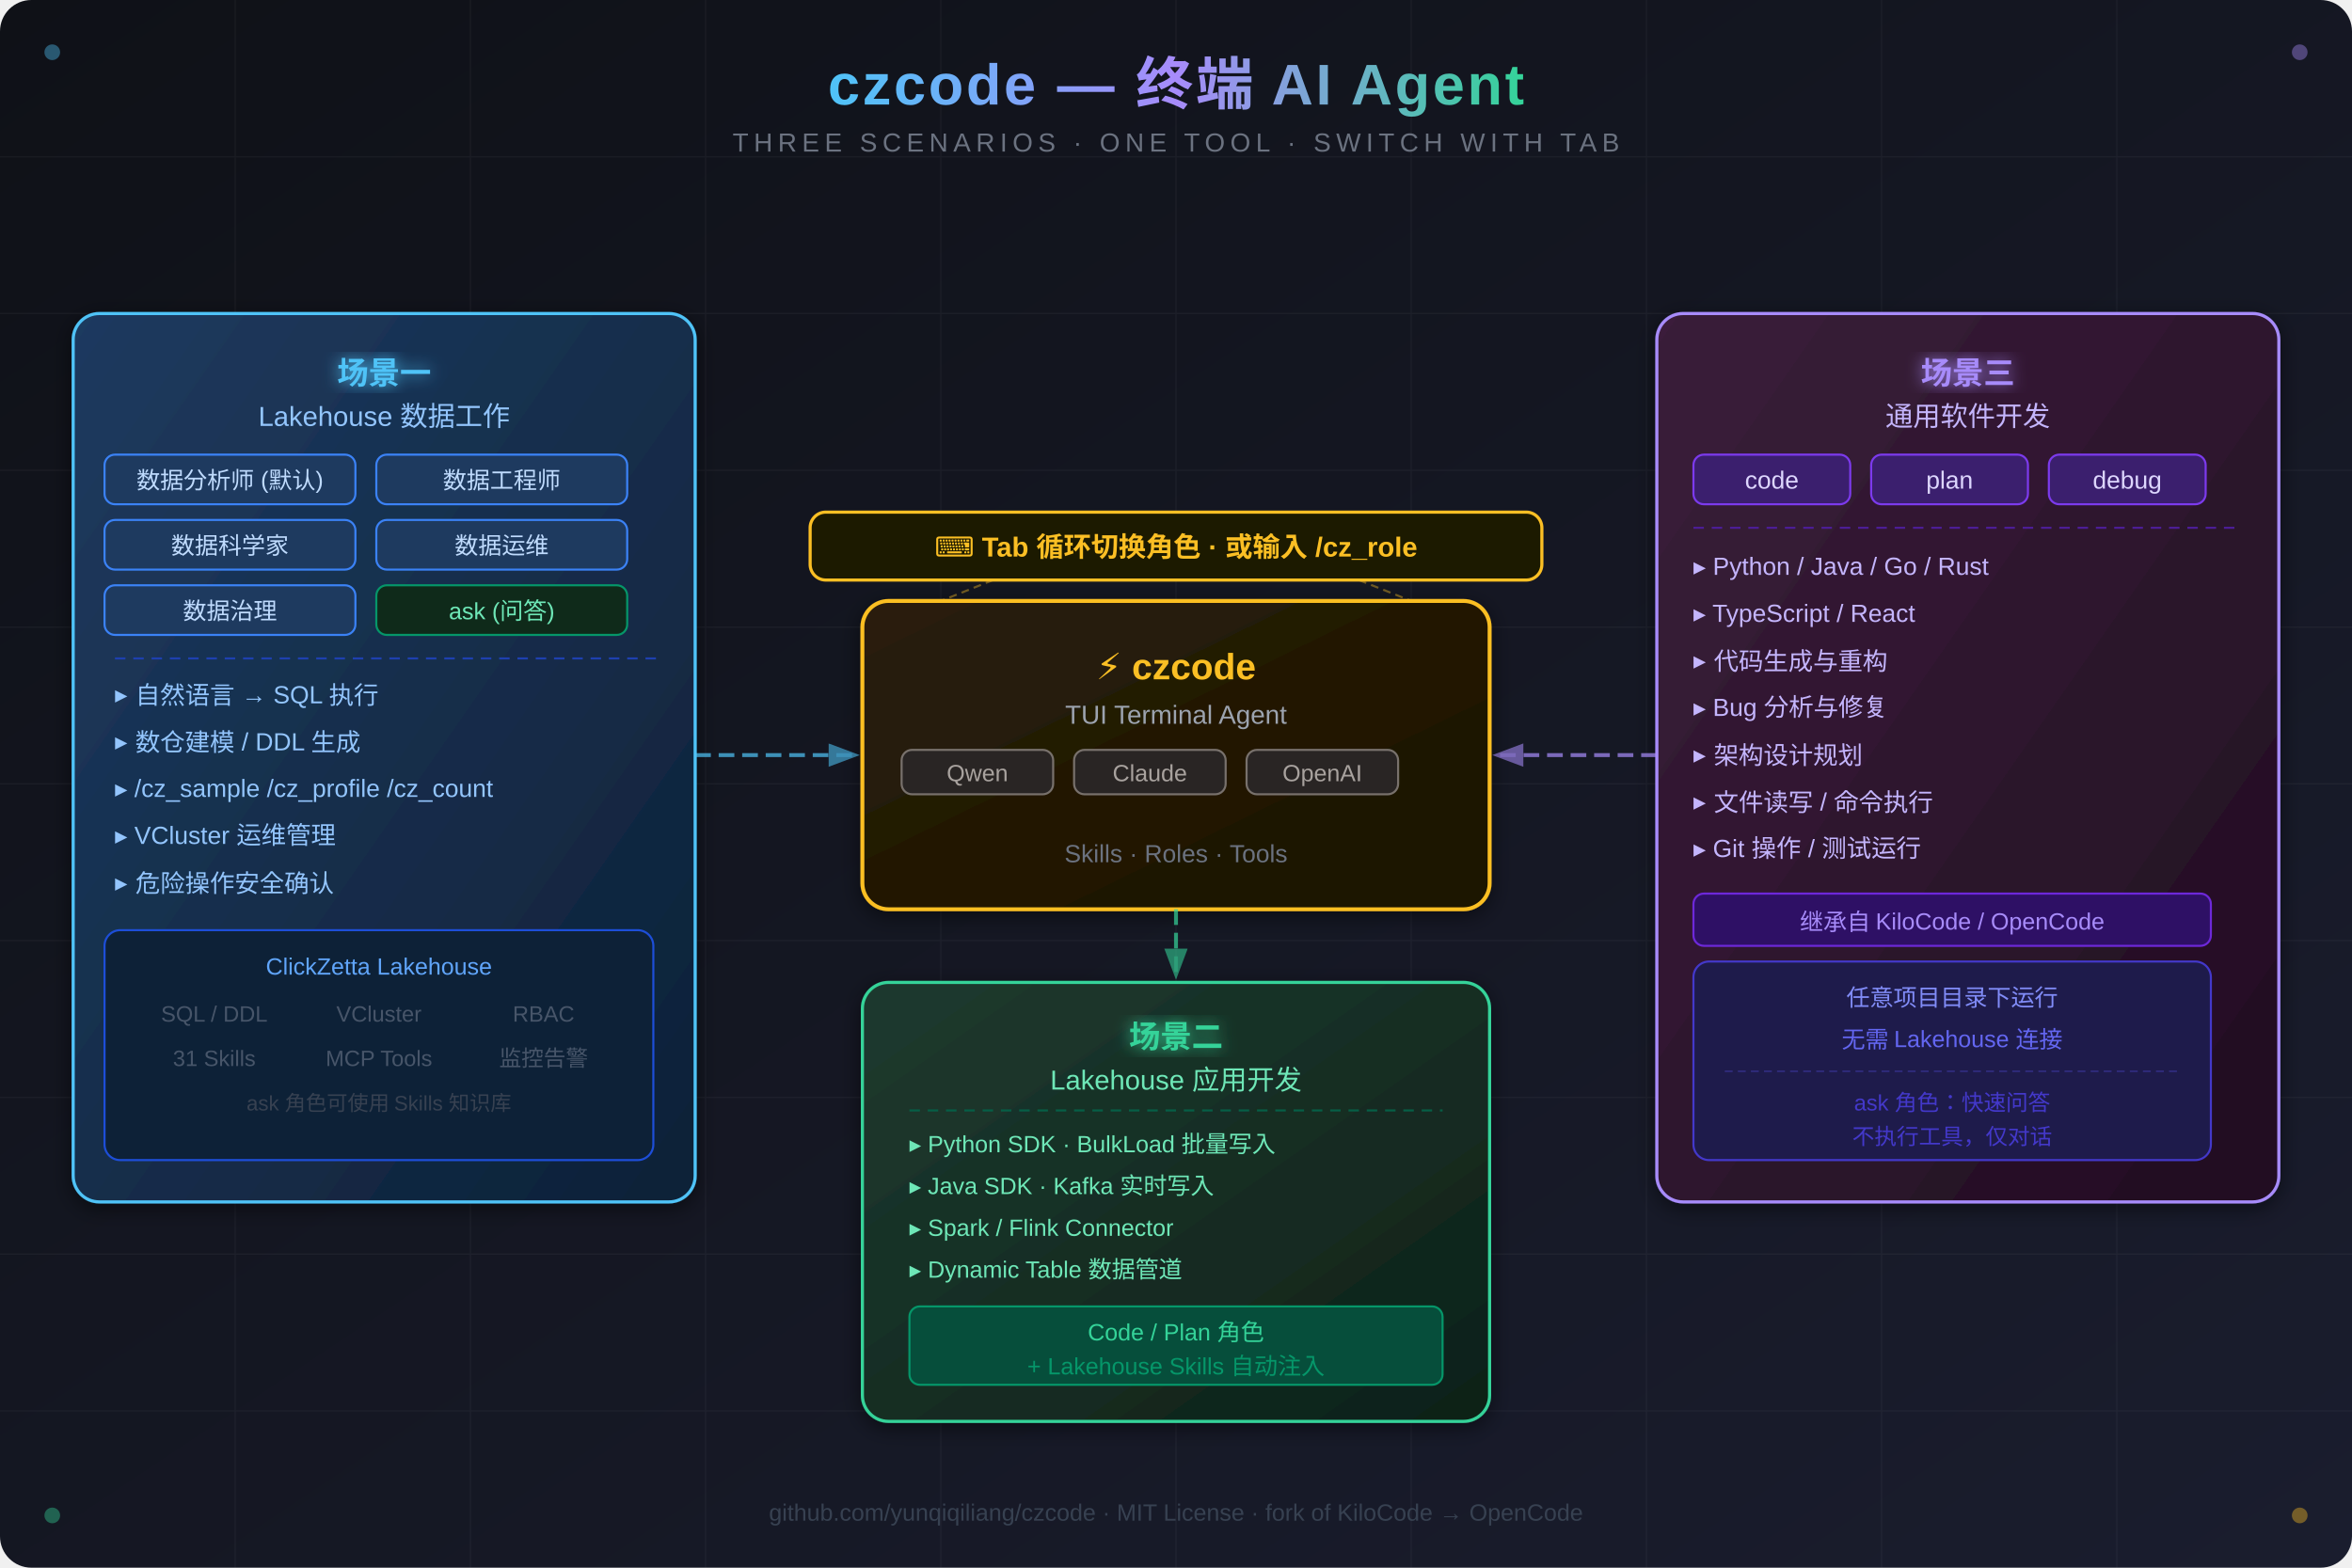
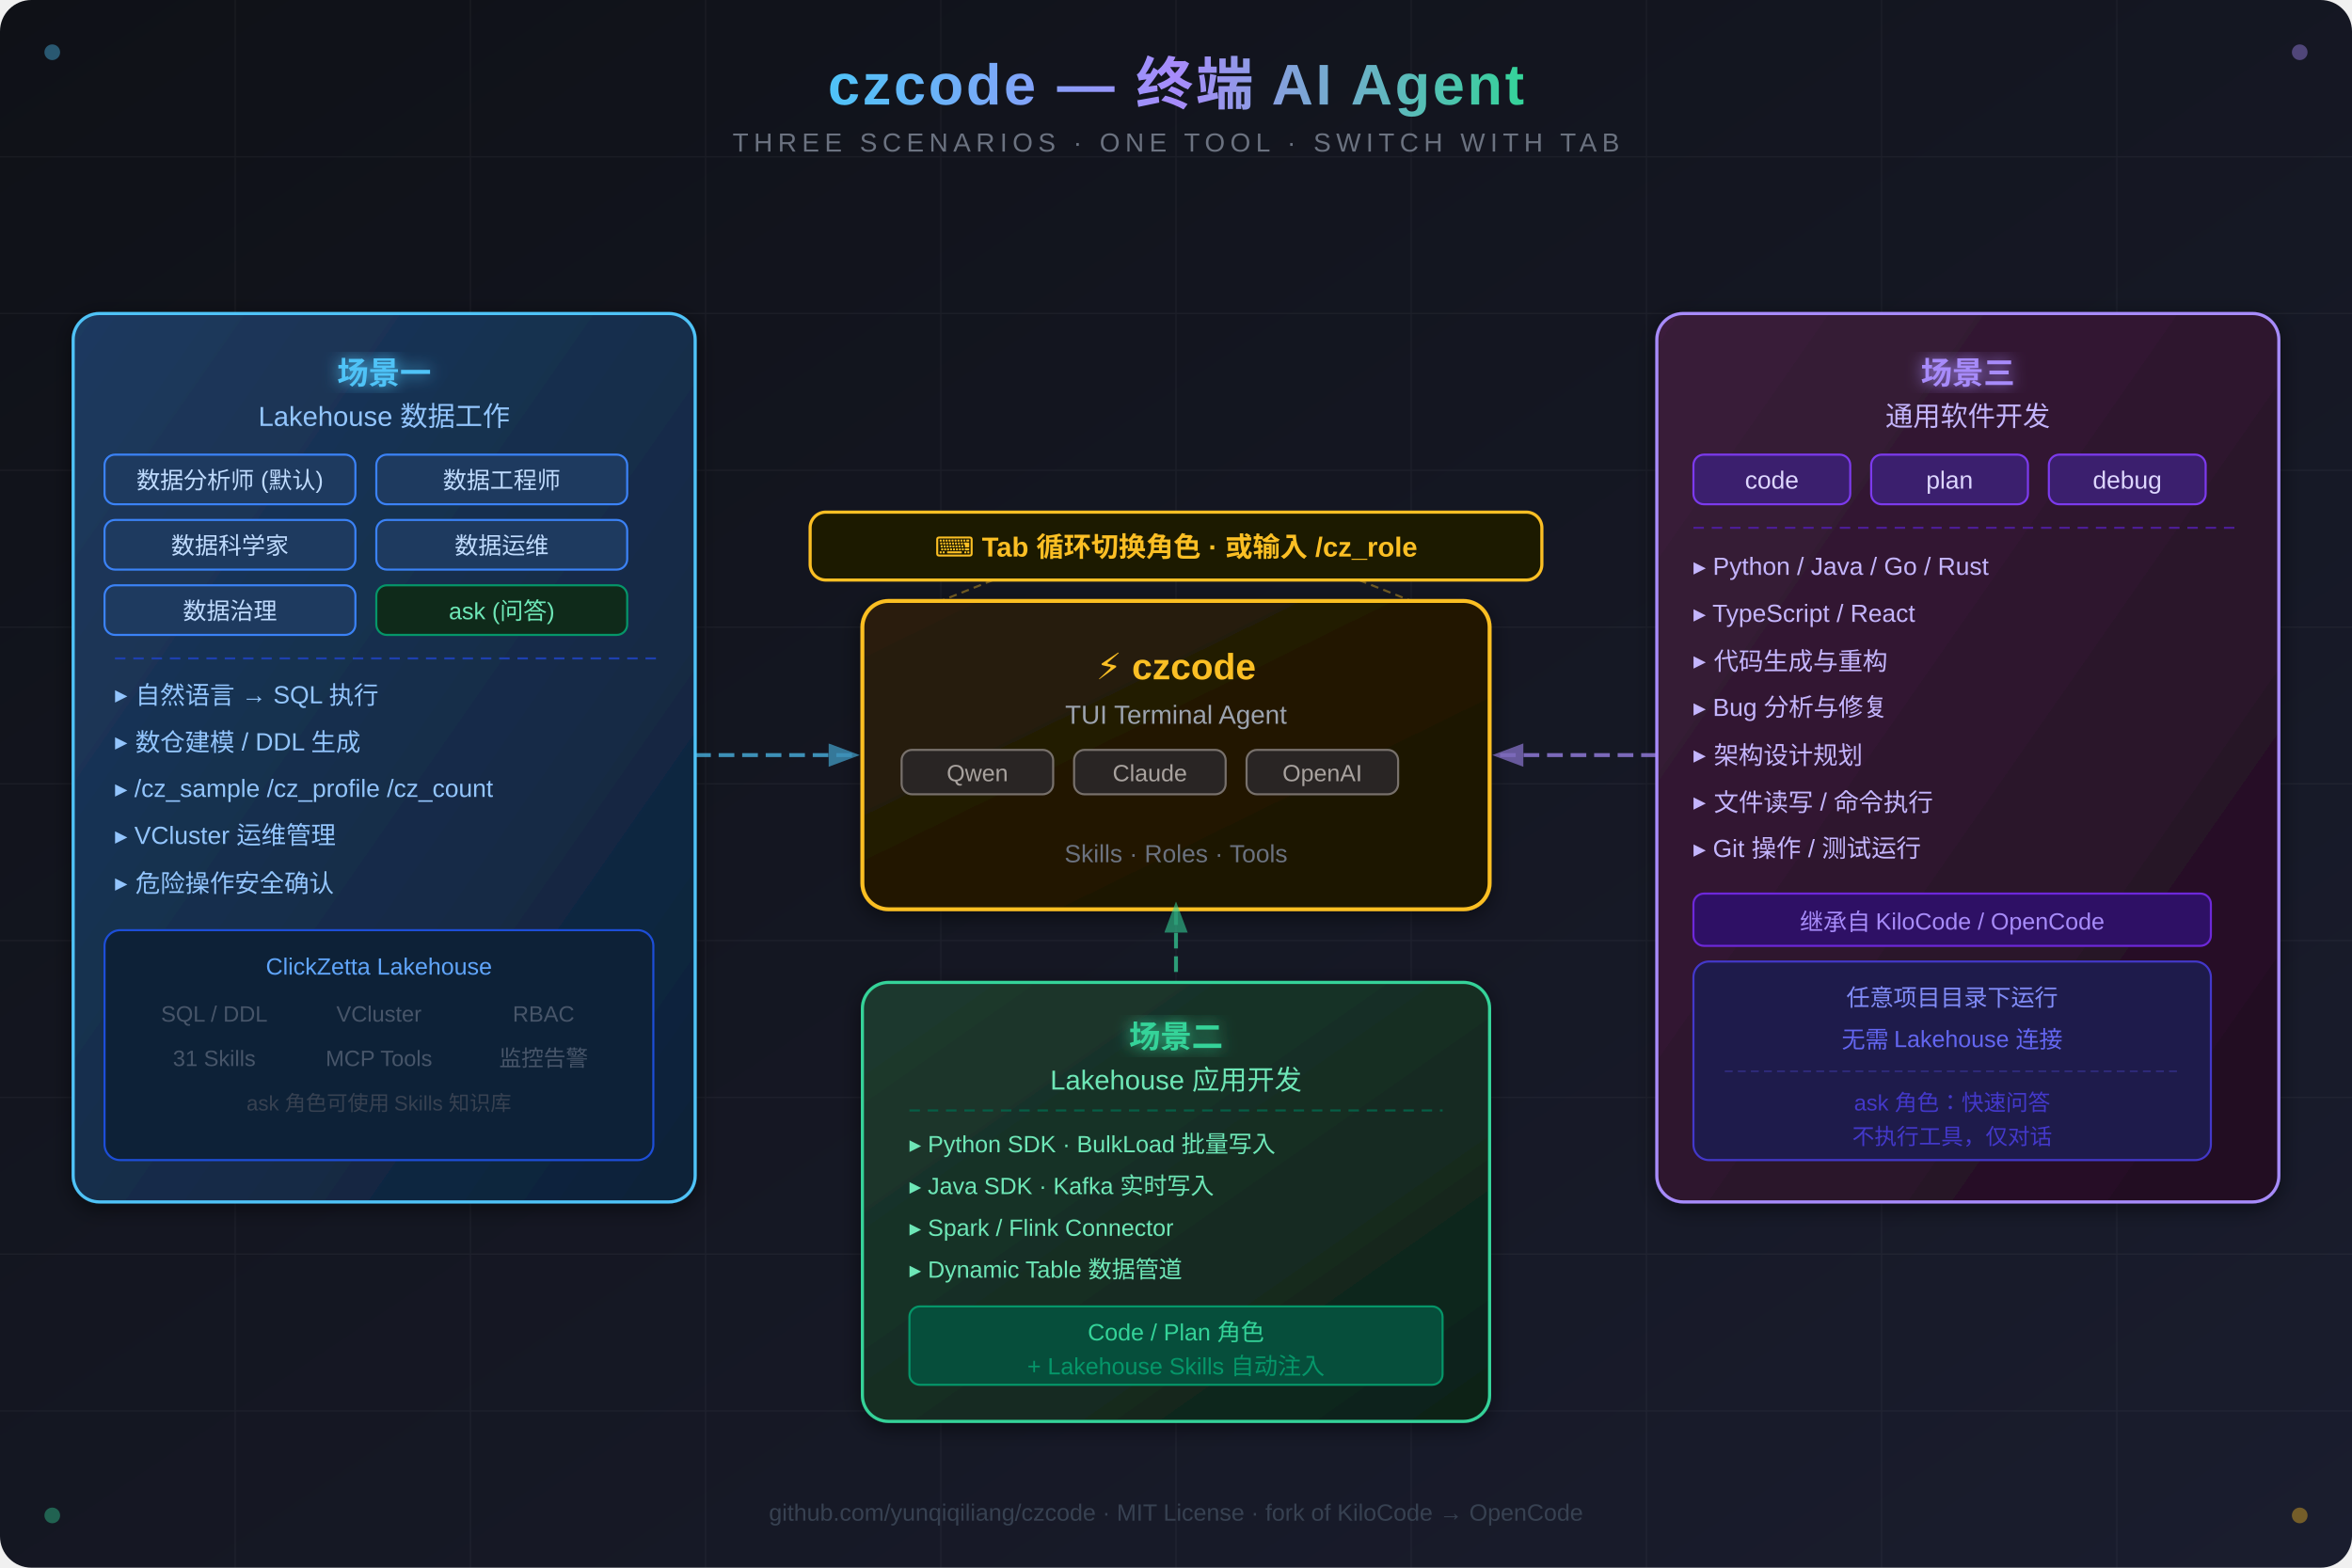
<svg xmlns="http://www.w3.org/2000/svg" viewBox="0 0 900 600" width="900" height="600" font-family="'PingFang SC','Helvetica Neue',Arial,sans-serif">
  <defs>
    <linearGradient id="bgGrad" x1="0%" y1="0%" x2="100%" y2="100%">
      <stop offset="0%" style="stop-color:#0f1117;stop-opacity:1" />
      <stop offset="100%" style="stop-color:#1a1d2e;stop-opacity:1" />
    </linearGradient>
    <linearGradient id="lhGrad" x1="0%" y1="0%" x2="100%" y2="100%">
      <stop offset="0%" style="stop-color:#1e3a5f;stop-opacity:1" />
      <stop offset="100%" style="stop-color:#0d2137;stop-opacity:1" />
    </linearGradient>
    <linearGradient id="codeGrad" x1="0%" y1="0%" x2="100%" y2="100%">
      <stop offset="0%" style="stop-color:#1e3a2f;stop-opacity:1" />
      <stop offset="100%" style="stop-color:#0d2118;stop-opacity:1" />
    </linearGradient>
    <linearGradient id="devGrad" x1="0%" y1="0%" x2="100%" y2="100%">
      <stop offset="0%" style="stop-color:#3a1e3a;stop-opacity:1" />
      <stop offset="100%" style="stop-color:#210d21;stop-opacity:1" />
    </linearGradient>
    <linearGradient id="coreGrad" x1="0%" y1="0%" x2="100%" y2="100%">
      <stop offset="0%" style="stop-color:#2a1f0a;stop-opacity:1" />
      <stop offset="100%" style="stop-color:#1a1200;stop-opacity:1" />
    </linearGradient>
    <linearGradient id="titleGrad" x1="0%" y1="0%" x2="100%" y2="0%">
      <stop offset="0%" style="stop-color:#4fc3f7" />
      <stop offset="50%" style="stop-color:#a78bfa" />
      <stop offset="100%" style="stop-color:#34d399" />
    </linearGradient>
    <filter id="glowBlue" x="-20%" y="-20%" width="140%" height="140%">
      <feGaussianBlur stdDeviation="3" result="blur" />
      <feMerge>
        <feMergeNode in="blur" />
        <feMergeNode in="SourceGraphic" />
      </feMerge>
    </filter>
    <filter id="glowGreen" x="-20%" y="-20%" width="140%" height="140%">
      <feGaussianBlur stdDeviation="3" result="blur" />
      <feMerge>
        <feMergeNode in="blur" />
        <feMergeNode in="SourceGraphic" />
      </feMerge>
    </filter>
    <filter id="glowPurple" x="-20%" y="-20%" width="140%" height="140%">
      <feGaussianBlur stdDeviation="3" result="blur" />
      <feMerge>
        <feMergeNode in="blur" />
        <feMergeNode in="SourceGraphic" />
      </feMerge>
    </filter>
    <filter id="softShadow">
      <feDropShadow dx="0" dy="2" stdDeviation="4" flood-color="#000" flood-opacity="0.5" />
    </filter>
    <marker id="arrowBlue" markerWidth="8" markerHeight="8" refX="6" refY="3" orient="auto">
      <path d="M0,0 L0,6 L8,3 z" fill="#4fc3f7" opacity="0.8" />
    </marker>
    <marker id="arrowGreen" markerWidth="8" markerHeight="8" refX="6" refY="3" orient="auto">
      <path d="M0,0 L0,6 L8,3 z" fill="#34d399" opacity="0.8" />
    </marker>
    <marker id="arrowPurple" markerWidth="8" markerHeight="8" refX="6" refY="3" orient="auto">
      <path d="M0,0 L0,6 L8,3 z" fill="#a78bfa" opacity="0.8" />
    </marker>
  </defs>
  <rect width="900" height="600" fill="url(#bgGrad)" rx="12" />
  <g opacity="0.04" stroke="#ffffff" stroke-width="0.5">
    <line x1="0" y1="60" x2="900" y2="60" />
    <line x1="0" y1="120" x2="900" y2="120" />
    <line x1="0" y1="180" x2="900" y2="180" />
    <line x1="0" y1="240" x2="900" y2="240" />
    <line x1="0" y1="300" x2="900" y2="300" />
    <line x1="0" y1="360" x2="900" y2="360" />
    <line x1="0" y1="420" x2="900" y2="420" />
    <line x1="0" y1="480" x2="900" y2="480" />
    <line x1="0" y1="540" x2="900" y2="540" />
    <line x1="90" y1="0" x2="90" y2="600" />
    <line x1="180" y1="0" x2="180" y2="600" />
    <line x1="270" y1="0" x2="270" y2="600" />
    <line x1="360" y1="0" x2="360" y2="600" />
    <line x1="450" y1="0" x2="450" y2="600" />
    <line x1="540" y1="0" x2="540" y2="600" />
    <line x1="630" y1="0" x2="630" y2="600" />
    <line x1="720" y1="0" x2="720" y2="600" />
    <line x1="810" y1="0" x2="810" y2="600" />
  </g>
  <text x="450" y="40" text-anchor="middle" font-size="22" font-weight="700" fill="url(#titleGrad)" letter-spacing="1">czcode — 终端 AI Agent</text>
  <text x="450" y="58" text-anchor="middle" font-size="10" fill="#6b7280" letter-spacing="2">THREE SCENARIOS · ONE TOOL · SWITCH WITH TAB</text>
  <rect x="330" y="230" width="240" height="118" rx="10" fill="url(#coreGrad)" stroke="#fbbf24" stroke-width="1.5" filter="url(#softShadow)" />
  <rect x="330" y="230" width="240" height="118" rx="10" fill="none" stroke="#fbbf24" stroke-width="2" opacity="0">
    <animate attributeName="opacity" values="0;0.6;0" dur="2.5s" repeatCount="indefinite" />
    <animate attributeName="stroke-width" values="2;5;2" dur="2.5s" repeatCount="indefinite" />
  </rect>
  <text x="450" y="260" text-anchor="middle" font-size="14" font-weight="700" fill="#fbbf24">⚡ czcode</text>
  <text x="450" y="277" text-anchor="middle" font-size="10" fill="#9ca3af">TUI Terminal Agent</text>
  <rect x="345" y="287" width="58" height="17" rx="4" fill="#292524" stroke="#78716c" stroke-width="0.8" />
  <text x="374" y="299" text-anchor="middle" font-size="9" fill="#a8a29e">Qwen</text>
  <rect x="411" y="287" width="58" height="17" rx="4" fill="#292524" stroke="#78716c" stroke-width="0.8" />
  <text x="440" y="299" text-anchor="middle" font-size="9" fill="#a8a29e">Claude</text>
  <rect x="477" y="287" width="58" height="17" rx="4" fill="#292524" stroke="#78716c" stroke-width="0.8" />
  <text x="506" y="299" text-anchor="middle" font-size="9" fill="#a8a29e">OpenAI</text>
  <text x="450" y="330" text-anchor="middle" font-size="9.5" fill="#6b7280">Skills · Roles · Tools</text>
  <rect x="310" y="196" width="280" height="26" rx="6" fill="#1c1a00" stroke="#fbbf24" stroke-width="1.2" />
  <text x="450" y="213" text-anchor="middle" font-size="10.5" font-weight="600" fill="#fbbf24">
    ⌨ Tab 循环切换角色 · 或输入 /cz_role
  </text>
  <rect x="310" y="196" width="280" height="26" rx="6" fill="none" stroke="#fbbf24" stroke-width="1.5" opacity="0">
    <animate attributeName="opacity" values="0;0.5;0" dur="3s" repeatCount="indefinite" />
  </rect>
  <rect x="28" y="120" width="238" height="340" rx="10" fill="url(#lhGrad)" stroke="#4fc3f7" stroke-width="1.2" filter="url(#softShadow)" />
  <text x="147" y="147" text-anchor="middle" font-size="12" font-weight="700" fill="#4fc3f7" filter="url(#glowBlue)">场景一</text>
  <text x="147" y="163" text-anchor="middle" font-size="10.5" fill="#93c5fd">Lakehouse 数据工作</text>
  <g font-size="9" fill="#bfdbfe">
    <rect x="40" y="174" width="96" height="19" rx="4" fill="#1e3a5f" stroke="#3b82f6" stroke-width="0.8" />
    <text x="88" y="187" text-anchor="middle">数据分析师 (默认)</text>
    <rect x="144" y="174" width="96" height="19" rx="4" fill="#1e3a5f" stroke="#3b82f6" stroke-width="0.8" />
    <text x="192" y="187" text-anchor="middle">数据工程师</text>
    <rect x="40" y="199" width="96" height="19" rx="4" fill="#1e3a5f" stroke="#3b82f6" stroke-width="0.8" />
    <text x="88" y="212" text-anchor="middle">数据科学家</text>
    <rect x="144" y="199" width="96" height="19" rx="4" fill="#1e3a5f" stroke="#3b82f6" stroke-width="0.8" />
    <text x="192" y="212" text-anchor="middle">数据运维</text>
    <rect x="40" y="224" width="96" height="19" rx="4" fill="#1e3a5f" stroke="#3b82f6" stroke-width="0.8" />
    <text x="88" y="237" text-anchor="middle">数据治理</text>
    <rect x="144" y="224" width="96" height="19" rx="4" fill="#0f2a1a" stroke="#059669" stroke-width="0.8" />
    <text x="192" y="237" fill="#6ee7b7" text-anchor="middle">ask (问答)</text>
  </g>
  <line x1="44" y1="252" x2="252" y2="252" stroke="#1e40af" stroke-width="0.8" stroke-dasharray="4,3" />
  <g font-size="9.5" fill="#93c5fd">
    <text x="44" y="269">▸ 自然语言 → SQL 执行</text>
    <text x="44" y="287">▸ 数仓建模 / DDL 生成</text>
    <text x="44" y="305">▸ /cz_sample  /cz_profile  /cz_count</text>
    <text x="44" y="323">▸ VCluster 运维管理</text>
    <text x="44" y="341">▸ 危险操作安全确认</text>
  </g>
  <rect x="40" y="356" width="210" height="88" rx="6" fill="#0d2137" stroke="#1d4ed8" stroke-width="0.8" />
  <text x="145" y="373" text-anchor="middle" font-size="9" fill="#60a5fa">ClickZetta Lakehouse</text>
  <g font-size="8.5" fill="#475569" text-anchor="middle">
    <text x="82" y="391">SQL / DDL</text>
    <text x="145" y="391">VCluster</text>
    <text x="208" y="391">RBAC</text>
    <text x="82" y="408">31 Skills</text>
    <text x="145" y="408">MCP Tools</text>
    <text x="208" y="408">监控告警</text>
    <text x="145" y="425" fill="#374151" font-size="8">ask 角色可使用 Skills 知识库</text>
  </g>
  <rect x="330" y="376" width="240" height="168" rx="10" fill="url(#codeGrad)" stroke="#34d399" stroke-width="1.2" filter="url(#softShadow)" />
  <text x="450" y="401" text-anchor="middle" font-size="12" font-weight="700" fill="#34d399" filter="url(#glowGreen)">场景二</text>
  <text x="450" y="417" text-anchor="middle" font-size="10.5" fill="#6ee7b7">Lakehouse 应用开发</text>
  <line x1="348" y1="425" x2="552" y2="425" stroke="#065f46" stroke-width="0.8" stroke-dasharray="4,3" />
  <g font-size="9" fill="#6ee7b7">
    <text x="348" y="441">▸ Python SDK · BulkLoad 批量写入</text>
    <text x="348" y="457">▸ Java SDK · Kafka 实时写入</text>
    <text x="348" y="473">▸ Spark / Flink Connector</text>
    <text x="348" y="489">▸ Dynamic Table 数据管道</text>
  </g>
  <rect x="348" y="500" width="204" height="30" rx="4" fill="#064e3b" stroke="#059669" stroke-width="0.8" />
  <text x="450" y="513" text-anchor="middle" font-size="9" fill="#34d399">Code / Plan 角色</text>
  <text x="450" y="526" text-anchor="middle" font-size="9" fill="#059669">+ Lakehouse Skills 自动注入</text>
  <rect x="634" y="120" width="238" height="340" rx="10" fill="url(#devGrad)" stroke="#a78bfa" stroke-width="1.2" filter="url(#softShadow)" />
  <text x="753" y="147" text-anchor="middle" font-size="12" font-weight="700" fill="#a78bfa" filter="url(#glowPurple)">场景三</text>
  <text x="753" y="163" text-anchor="middle" font-size="10.5" fill="#c4b5fd">通用软件开发</text>
  <g font-size="9.5" fill="#ddd6fe">
    <rect x="648" y="174" width="60" height="19" rx="4" fill="#3b1f6e" stroke="#7c3aed" stroke-width="0.8" />
    <text x="678" y="187" text-anchor="middle">code</text>
    <rect x="716" y="174" width="60" height="19" rx="4" fill="#3b1f6e" stroke="#7c3aed" stroke-width="0.8" />
    <text x="746" y="187" text-anchor="middle">plan</text>
    <rect x="784" y="174" width="60" height="19" rx="4" fill="#3b1f6e" stroke="#7c3aed" stroke-width="0.8" />
    <text x="814" y="187" text-anchor="middle">debug</text>
  </g>
  <line x1="648" y1="202" x2="858" y2="202" stroke="#4c1d95" stroke-width="0.8" stroke-dasharray="4,3" />
  <g font-size="9.5" fill="#c4b5fd">
    <text x="648" y="220">▸ Python / Java / Go / Rust</text>
    <text x="648" y="238">▸ TypeScript / React</text>
    <text x="648" y="256">▸ 代码生成与重构</text>
    <text x="648" y="274">▸ Bug 分析与修复</text>
    <text x="648" y="292">▸ 架构设计规划</text>
    <text x="648" y="310">▸ 文件读写 / 命令执行</text>
    <text x="648" y="328">▸ Git 操作 / 测试运行</text>
  </g>
  <rect x="648" y="342" width="198" height="20" rx="4" fill="#2e1065" stroke="#6d28d9" stroke-width="0.8" />
  <text x="747" y="356" text-anchor="middle" font-size="9" fill="#a78bfa">继承自 KiloCode / OpenCode</text>
  <rect x="648" y="368" width="198" height="76" rx="6" fill="#1e1b4b" stroke="#4338ca" stroke-width="0.8" />
  <text x="747" y="385" text-anchor="middle" font-size="9" fill="#818cf8">任意项目目录下运行</text>
  <text x="747" y="401" text-anchor="middle" font-size="9" fill="#6366f1">无需 Lakehouse 连接</text>
  <line x1="660" y1="410" x2="834" y2="410" stroke="#312e81" stroke-width="0.6" stroke-dasharray="3,2" />
  <text x="747" y="425" text-anchor="middle" font-size="8.5" fill="#4338ca">ask 角色：快速问答</text>
  <text x="747" y="438" text-anchor="middle" font-size="8.5" fill="#4338ca">不执行工具，仅对话</text>
  <line x1="266" y1="289" x2="326" y2="289" stroke="#4fc3f7" stroke-width="1.5" stroke-dasharray="6,3" marker-end="url(#arrowBlue)" opacity="0.7">
    <animate attributeName="stroke-dashoffset" values="18;0" dur="1.2s" repeatCount="indefinite" />
  </line>
-   <line x1="450" y1="348" x2="450" y2="372" stroke="#34d399" stroke-width="1.5" stroke-dasharray="6,3" marker-end="url(#arrowGreen)" opacity="0.7">
+   <line x1="450" y1="372" x2="450" y2="348" stroke="#34d399" stroke-width="1.5" stroke-dasharray="6,3" marker-end="url(#arrowGreen)" opacity="0.7">
    <animate attributeName="stroke-dashoffset" values="18;0" dur="1.2s" repeatCount="indefinite" />
  </line>
  <line x1="634" y1="289" x2="574" y2="289" stroke="#a78bfa" stroke-width="1.5" stroke-dasharray="6,3" marker-end="url(#arrowPurple)" opacity="0.7">
    <animate attributeName="stroke-dashoffset" values="18;0" dur="1.2s" repeatCount="indefinite" />
  </line>
  <line x1="380" y1="222" x2="360" y2="230" stroke="#fbbf24" stroke-width="0.8" stroke-dasharray="3,2" opacity="0.4" />
  <line x1="520" y1="222" x2="540" y2="230" stroke="#fbbf24" stroke-width="0.8" stroke-dasharray="3,2" opacity="0.4" />
  <text x="450" y="582" text-anchor="middle" font-size="9" fill="#374151">
    github.com/yunqiqiliang/czcode · MIT License · fork of KiloCode → OpenCode
  </text>
  <circle cx="20" cy="20" r="3" fill="#4fc3f7" opacity="0.4">
    <animate attributeName="opacity" values="0.4;0.9;0.4" dur="3s" repeatCount="indefinite" />
  </circle>
  <circle cx="880" cy="20" r="3" fill="#a78bfa" opacity="0.4">
    <animate attributeName="opacity" values="0.4;0.9;0.4" dur="3s" begin="1s" repeatCount="indefinite" />
  </circle>
  <circle cx="20" cy="580" r="3" fill="#34d399" opacity="0.4">
    <animate attributeName="opacity" values="0.4;0.9;0.4" dur="3s" begin="2s" repeatCount="indefinite" />
  </circle>
  <circle cx="880" cy="580" r="3" fill="#fbbf24" opacity="0.4">
    <animate attributeName="opacity" values="0.4;0.9;0.4" dur="3s" begin="0.5s" repeatCount="indefinite" />
  </circle>
</svg>
